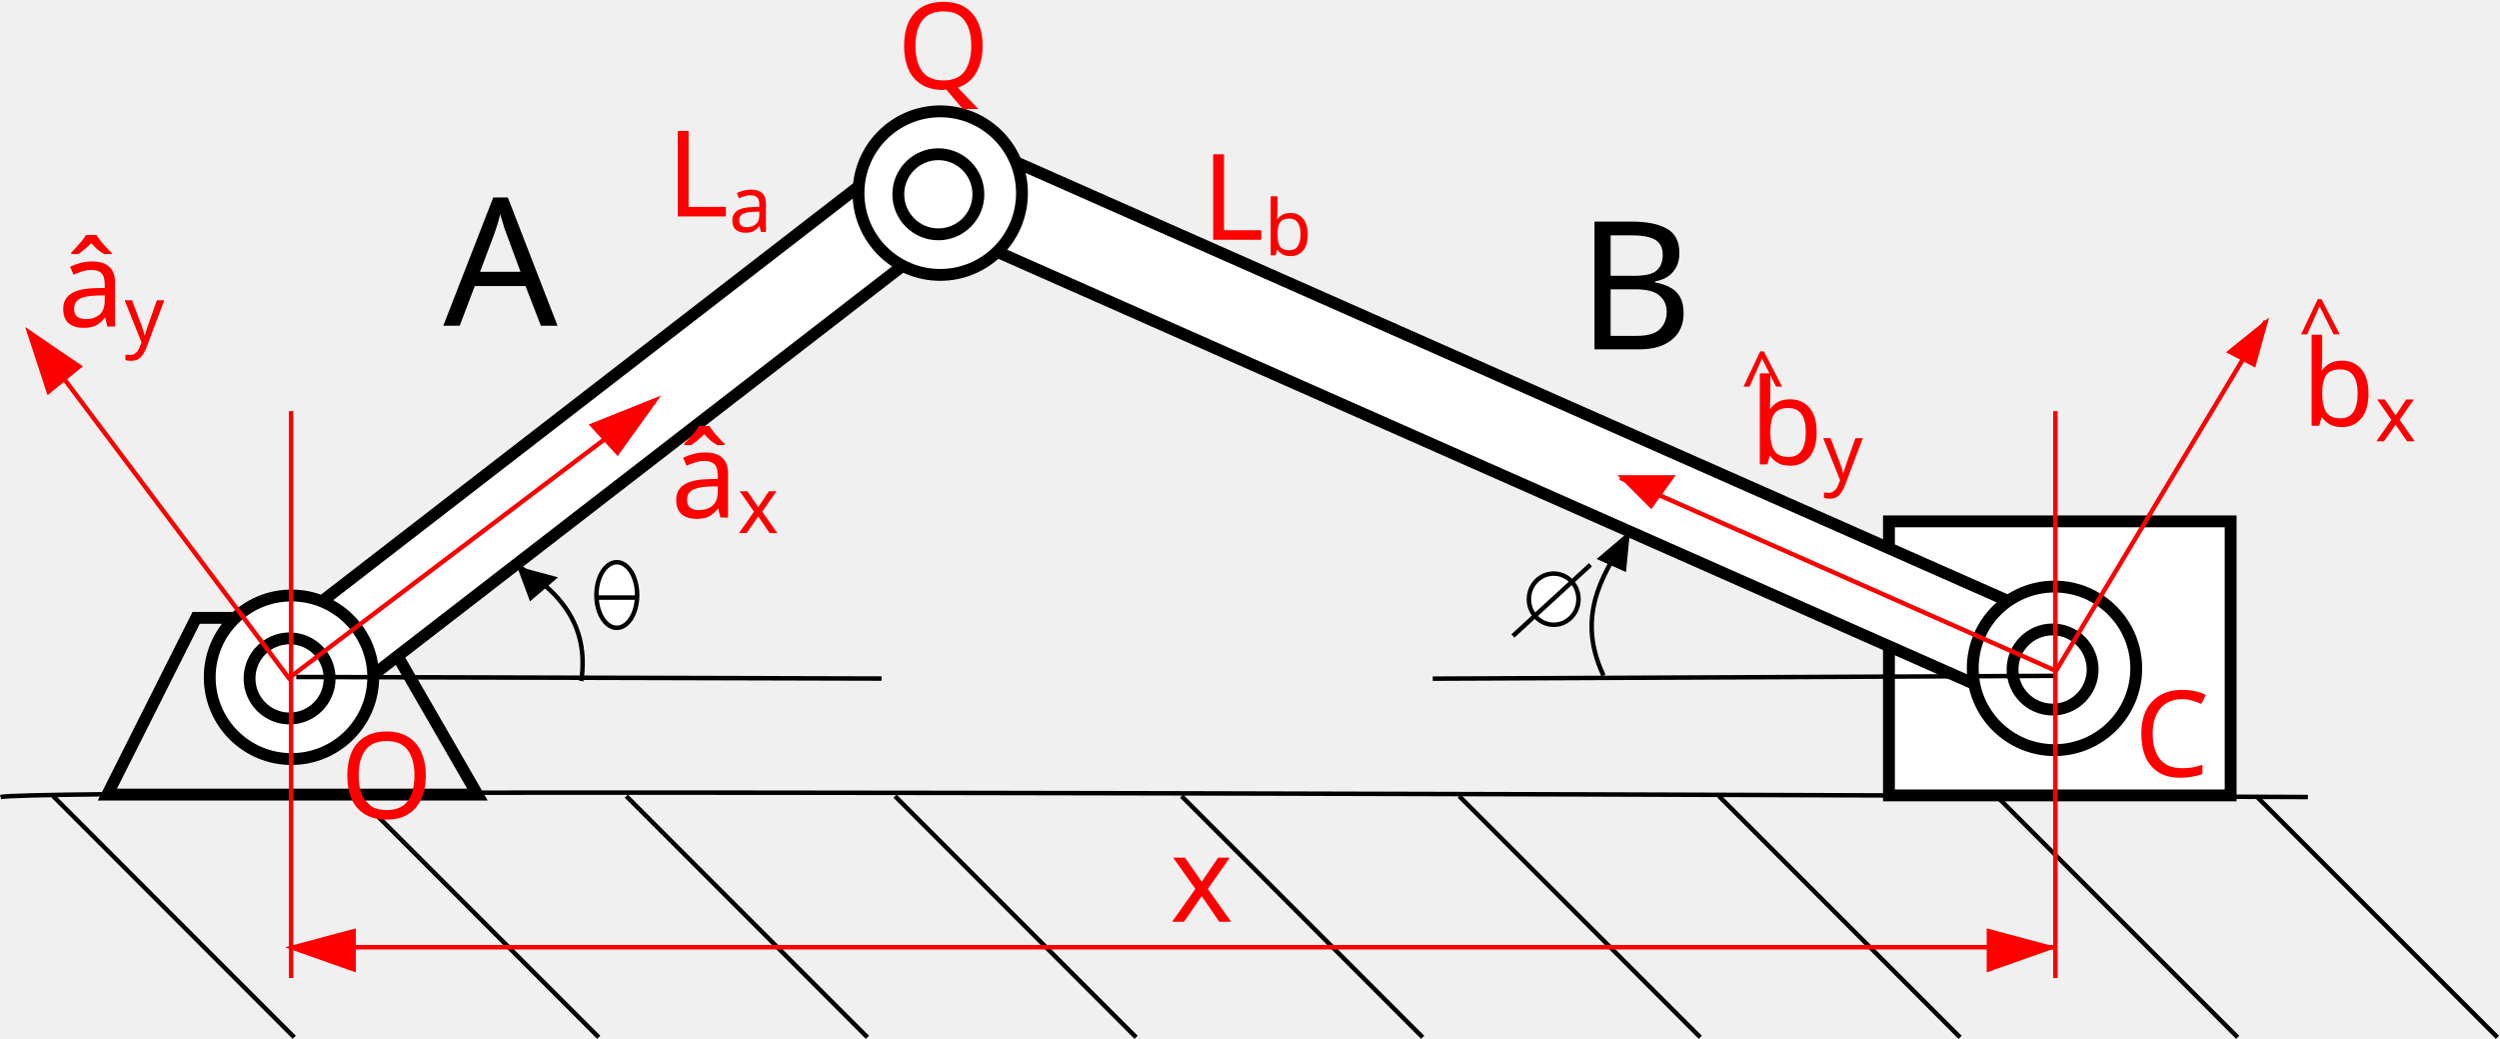
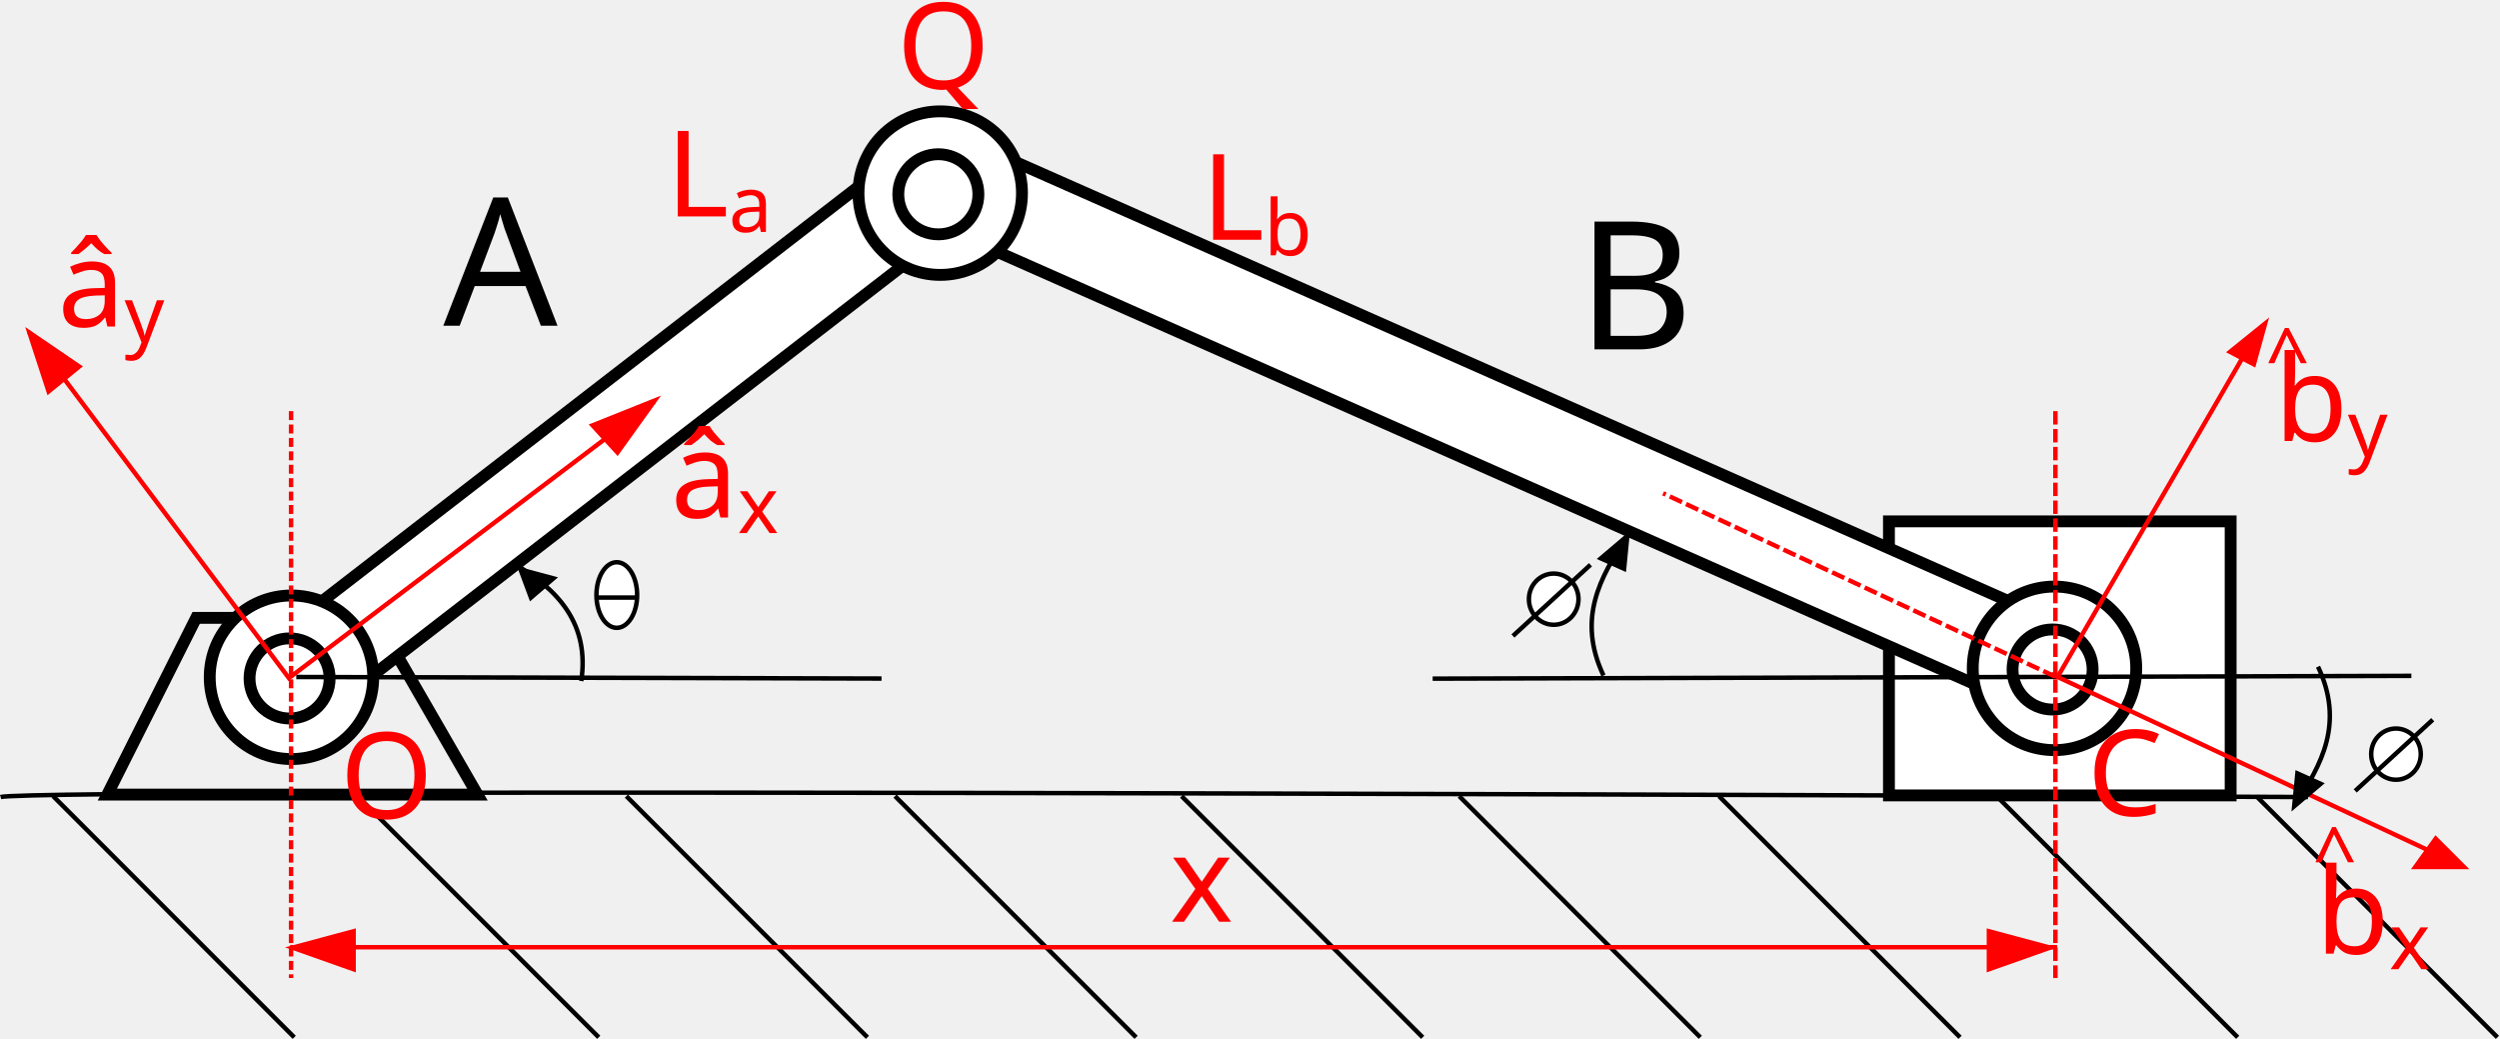
<svg xmlns="http://www.w3.org/2000/svg" width="147.654mm" height="61.359mm" viewBox="0 0 147.654 61.359" version="1.1" id="svg8">
  <defs id="defs2">
    <marker style="overflow:visible" id="marker1435" refX="0" refY="0" orient="auto">
      <path transform="matrix(-0.8,0,0,-0.8,-10,0)" style="fill:#ff0000;fill-opacity:1;fill-rule:evenodd;stroke:#ff0000;stroke-width:1pt;stroke-opacity:1" d="M 0,0 5,-5 -12.5,0 5,5 Z" id="path1433" />
    </marker>
    <marker style="overflow:visible" id="marker1413" refX="0" refY="0" orient="auto">
      <path transform="matrix(0.8,0,0,0.8,10,0)" style="fill:#000000;fill-opacity:1;fill-rule:evenodd;stroke:#000000;stroke-width:1pt;stroke-opacity:1" d="M 0,0 5,-5 -12.5,0 5,5 Z" id="path1411" />
    </marker>
    <marker style="overflow:visible" id="marker1227" refX="0" refY="0" orient="auto">
      <path transform="matrix(-0.8,0,0,-0.8,-10,0)" style="fill:#ff0000;fill-opacity:1;fill-rule:evenodd;stroke:#ff0000;stroke-width:1pt;stroke-opacity:1" d="M 0,0 5,-5 -12.5,0 5,5 Z" id="path1225" />
    </marker>
    <marker style="overflow:visible" id="marker1193" refX="0" refY="0" orient="auto">
      <path transform="matrix(0.8,0,0,0.8,10,0)" style="fill:#ff0000;fill-opacity:1;fill-rule:evenodd;stroke:#ff0000;stroke-width:1pt;stroke-opacity:1" d="M 0,0 5,-5 -12.5,0 5,5 Z" id="path1191" />
    </marker>
  </defs>
  <g id="layer1" transform="translate(-46.07389,-88.97179)">
    <path style="fill:none;stroke:#000000;stroke-width:0.7;stroke-linecap:butt;stroke-linejoin:miter;stroke-miterlimit:4;stroke-dasharray:none;stroke-opacity:1" d="m 57.664,125.464 h 10.594 l 6.026,10.437 H 52.416 Z" id="path857" />
    <rect style="fill:#ffffff;stroke:#000000;stroke-width:0.7;stroke-miterlimit:4;stroke-dasharray:none" id="rect10" width="5.289" height="54.141" x="138.311" y="-22.092" ry="2.645" transform="rotate(52.31008)" />
    <rect style="fill:#ffffff;stroke:#000000;stroke-width:0.7;stroke-miterlimit:4;stroke-dasharray:none" id="rect853" width="20.189" height="16.186" x="157.683" y="119.764" />
    <rect style="fill:#ffffff;stroke:#000000;stroke-width:0.7;stroke-miterlimit:4;stroke-dasharray:none" id="rect835" width="5.289" height="77.83" x="-52.524" y="130.215" ry="3.802" transform="rotate(-66.1503)" />
    <circle style="fill:#ffffff;stroke:#000000;stroke-width:0.7;stroke-miterlimit:4;stroke-dasharray:none" id="path841" cx="101.628" cy="100.378" r="4.83" />
    <circle style="fill:#ffffff;stroke:#000000;stroke-width:0.7;stroke-miterlimit:4;stroke-dasharray:none" id="path843" cx="101.516" cy="100.446" r="2.366" />
    <circle style="fill:#ffffff;stroke:#000000;stroke-width:0.7;stroke-miterlimit:4;stroke-dasharray:none" id="circle845" cx="63.296" cy="128.973" r="4.83" />
    <circle style="fill:#ffffff;stroke:#000000;stroke-width:0.7;stroke-miterlimit:4;stroke-dasharray:none" id="circle847" cx="63.184" cy="129.041" r="2.366" />
    <circle style="fill:#ffffff;stroke:#000000;stroke-width:0.7;stroke-miterlimit:4;stroke-dasharray:none" id="circle849" cx="167.464" cy="128.446" r="4.83" />
    <circle style="fill:#ffffff;stroke:#000000;stroke-width:0.7;stroke-miterlimit:4;stroke-dasharray:none" id="circle851" cx="167.352" cy="128.514" r="2.366" />
    <path style="fill:none;stroke:#000000;stroke-width:0.265px;stroke-linecap:butt;stroke-linejoin:miter;stroke-opacity:1" d="m 46.11,136.046 c 2.06,-0.587 136.328,0 136.328,0" id="path859" />
    <path style="fill:none;stroke:#000000;stroke-width:0.265px;stroke-linecap:butt;stroke-linejoin:miter;stroke-opacity:1" d="m 49.215,135.994 14.244,14.244" id="path861" />
    <path style="fill:none;stroke:#000000;stroke-width:0.265px;stroke-linecap:butt;stroke-linejoin:miter;stroke-opacity:1" d="m 67.207,135.994 14.244,14.244" id="path863" />
    <path style="fill:none;stroke:#000000;stroke-width:0.265px;stroke-linecap:butt;stroke-linejoin:miter;stroke-opacity:1" d="m 83.082,135.994 14.244,14.244" id="path865" />
    <path style="fill:none;stroke:#000000;stroke-width:0.265px;stroke-linecap:butt;stroke-linejoin:miter;stroke-opacity:1" d="m 98.957,135.994 14.244,14.244" id="path867" />
    <path style="fill:none;stroke:#000000;stroke-width:0.265px;stroke-linecap:butt;stroke-linejoin:miter;stroke-opacity:1" d="m 115.89,135.994 14.244,14.244" id="path869" />
    <path style="fill:none;stroke:#000000;stroke-width:0.265px;stroke-linecap:butt;stroke-linejoin:miter;stroke-opacity:1" d="m 132.294,135.994 14.244,14.244" id="path871" />
    <path style="fill:none;stroke:#000000;stroke-width:0.265px;stroke-linecap:butt;stroke-linejoin:miter;stroke-opacity:1" d="m 147.64,135.994 14.244,14.244" id="path873" />
    <path style="fill:none;stroke:#000000;stroke-width:0.265px;stroke-linecap:butt;stroke-linejoin:miter;stroke-opacity:1" d="m 164.045,135.994 14.244,14.244" id="path875" />
    <path style="fill:none;stroke:#000000;stroke-width:0.265px;stroke-linecap:butt;stroke-linejoin:miter;stroke-opacity:1" d="m 179.391,135.994 14.244,14.244" id="path877" />
    <path style="fill:none;stroke:#ff0000;stroke-width:0.265px;stroke-linecap:butt;stroke-linejoin:miter;stroke-opacity:1;marker-start:" d="M 84.73,112.694 63.143,129.02 47.78,108.575" id="path881" />
-     <path style="fill:none;stroke:#ff0000;stroke-width:0.265px;stroke-linecap:butt;stroke-linejoin:miter;stroke-opacity:1;marker-start:" d="m 141.801,117.194 25.75,11.4 12.402,-20.66" id="path883" />
    <path style="fill:none;stroke:#000000;stroke-width:0.265px;stroke-linecap:butt;stroke-linejoin:miter;stroke-opacity:1" d="m 63.58,128.956 34.581,0.092" id="path885" />
-     <path style="fill:none;stroke:#000000;stroke-width:0.265px;stroke-linecap:butt;stroke-linejoin:miter;stroke-opacity:1" d="m 167.469,128.889 -36.741,0.165" id="path887" />
-     <path style="fill:none;stroke:#000000;stroke-width:0.265;stroke-linecap:butt;stroke-linejoin:miter;stroke-opacity:1;marker-end:;stroke-miterlimit:4;stroke-dasharray:none" d="m 142.191,120.702 c -1.604,2.384 -2.94,4.847 -1.375,8.166" id="path1431" />
+     <path style="fill:none;stroke:#000000;stroke-width:0.265px;stroke-linecap:butt;stroke-linejoin:miter;stroke-opacity:1" d="m 188.55,128.889 -57.827,0.165" id="path887" />
    <text xml:space="preserve" style="font-style:normal;font-weight:normal;font-size:7.056px;line-height:1.25;font-family:sans-serif;fill:#ff0000;fill-opacity:1;stroke:none;stroke-width:0.265;" x="99.054" y="94.208" id="text1481">
      <tspan id="tspan1479" x="99.054" y="94.208" style="font-size:7.056px;stroke-width:0.265;fill:#ff0000;">Q</tspan>
    </text>
    <text xml:space="preserve" style="font-style:normal;font-weight:normal;font-size:7.056px;line-height:1.25;font-family:sans-serif;fill:#ff0000;fill-opacity:1;stroke:none;stroke-width:0.265;" x="66.157" y="137.301" id="text1485">
      <tspan id="tspan1483" x="66.157" y="137.301" style="font-size:7.056px;stroke-width:0.265;fill:#ff0000;">O</tspan>
    </text>
-     <text xml:space="preserve" style="font-style:normal;font-weight:normal;font-size:7.056px;line-height:1.25;font-family:sans-serif;fill:#ff0000;fill-opacity:1;stroke:none;stroke-width:0.265;" x="172.156" y="134.83" id="text1489">
-       <tspan id="tspan1487" x="172.156" y="134.83" style="font-size:7.056px;stroke-width:0.265;fill:#ff0000;">C</tspan>
+     <text xml:space="preserve" style="font-style:normal;font-weight:normal;font-size:7.056px;line-height:1.25;font-family:sans-serif;fill:#ff0000;fill-opacity:1;stroke:none;stroke-width:0.265" x="169.389" y="137.139" id="text1489">
+       <tspan id="tspan1487" x="169.389" y="137.139" style="font-size:7.056px;fill:#ff0000;stroke-width:0.265">C</tspan>
    </text>
    <text xml:space="preserve" style="font-style:normal;font-weight:normal;font-size:10.583px;line-height:1.25;font-family:sans-serif;fill:#000000;fill-opacity:1;stroke:none;stroke-width:0.265" x="72.264" y="108.213" id="text1493">
      <tspan id="tspan1491" x="72.264" y="108.213" style="stroke-width:0.265">A</tspan>
    </text>
    <text xml:space="preserve" style="font-style:normal;font-weight:normal;font-size:10.583px;line-height:1.25;font-family:sans-serif;fill:#000000;fill-opacity:1;stroke:none;stroke-width:0.265" x="139.255" y="109.607" id="text1497">
      <tspan id="tspan1495" x="139.255" y="109.607" style="stroke-width:0.265">B</tspan>
    </text>
    <text xml:space="preserve" style="font-size:7.056px;line-height:1.25;font-family:sans-serif;fill:#ff0000;stroke-width:0.265" x="49.48" y="108.258" id="text1505">
      <tspan id="tspan1503" x="49.48" y="108.258" style="fill:#ff0000;stroke-width:0.265">â<tspan style="font-size:65%;baseline-shift:sub;fill:#ff0000" id="tspan1531">y</tspan>
      </tspan>
    </text>
-     <text xml:space="preserve" style="font-size:7.056px;line-height:1.25;font-family:sans-serif;stroke-width:0.265;fill:#ff0000;" x="149.458" y="116.4" id="text1509">
-       <tspan id="tspan1507" x="149.458" y="116.4" style="stroke-width:0.265;fill:#ff0000;">b<tspan style="font-size:65%;baseline-shift:sub;fill:#ff0000;" id="tspan1535">y</tspan>
+     <text xml:space="preserve" style="font-size:7.056px;line-height:1.25;font-family:sans-serif;fill:#ff0000;stroke-width:0.265" x="180.463" y="115.018" id="text1509">
+       <tspan id="tspan1507" x="180.463" y="115.018" style="fill:#ff0000;stroke-width:0.265">b<tspan style="font-size:65%;baseline-shift:sub;fill:#ff0000" id="tspan1535">y</tspan>
      </tspan>
    </text>
-     <text xml:space="preserve" style="font-size:7.056px;line-height:1.25;font-family:sans-serif;stroke-width:0.265;fill:#ff0000;" x="182.062" y="114.116" id="text1513">
-       <tspan id="tspan1511" x="182.062" y="114.116" style="stroke-width:0.265;fill:#ff0000;">b<tspan style="font-size:65%;baseline-shift:sub;fill:#ff0000;" id="tspan1537">x</tspan>
+     <text xml:space="preserve" style="font-size:7.056px;line-height:1.25;font-family:sans-serif;fill:#ff0000;stroke-width:0.265" x="182.906" y="145.297" id="text1513">
+       <tspan id="tspan1511" x="182.906" y="145.297" style="fill:#ff0000;stroke-width:0.265">b<tspan style="font-size:65%;baseline-shift:sub;fill:#ff0000" id="tspan1537">x</tspan>
      </tspan>
    </text>
    <text xml:space="preserve" style="font-size:7.056px;line-height:1.25;font-family:sans-serif;stroke-width:0.265;fill:#ff0000;" x="85.699" y="119.541" id="text1519">
      <tspan id="tspan1517" x="85.699" y="119.541" style="stroke-width:0.265;fill:#ff0000;">â<tspan style="font-size:65%;baseline-shift:sub;fill:#ff0000;" id="tspan1533">x</tspan>
      </tspan>
    </text>
    <text xml:space="preserve" style="font-size:7.056px;line-height:1.25;font-family:sans-serif;stroke-width:0.265;fill:#ff0000;" x="85.429" y="101.755" id="text1523">
      <tspan id="tspan1521" x="85.429" y="101.755" style="stroke-width:0.265;fill:#ff0000;">L<tspan style="font-size:65%;baseline-shift:sub;fill:#ff0000;" id="tspan1551">a</tspan>
      </tspan>
    </text>
    <text xml:space="preserve" style="font-size:7.056px;line-height:1.25;font-family:sans-serif;stroke-width:0.265;fill:#ff0000;" x="117.066" y="103.132" id="text1527">
      <tspan id="tspan1525" x="117.066" y="103.132" style="stroke-width:0.265;fill:#ff0000;">L<tspan style="font-size:65%;baseline-shift:sub;fill:#ff0000;" id="tspan1549">b</tspan>
      </tspan>
    </text>
-     <text xml:space="preserve" style="font-size:4.586px;line-height:1.25;font-family:sans-serif;stroke-width:0.265;fill:#ff0000;" x="148.917" y="113.022" id="text1541">
-       <tspan id="tspan1539" x="148.917" y="113.022" style="font-size:4.586px;stroke-width:0.265;fill:#ff0000;">^</tspan>
+     <text xml:space="preserve" style="font-size:4.586px;line-height:1.25;font-family:sans-serif;fill:#ff0000;stroke-width:0.265" x="179.921" y="111.64" id="text1541">
+       <tspan id="tspan1539" x="179.921" y="111.64" style="font-size:4.586px;fill:#ff0000;stroke-width:0.265">^</tspan>
    </text>
-     <text xml:space="preserve" style="font-size:4.586px;line-height:1.25;font-family:sans-serif;stroke-width:0.265;fill:#ff0000;" x="181.865" y="109.937" id="text1545">
-       <tspan id="tspan1543" x="181.865" y="109.937" style="font-size:4.586px;stroke-width:0.265;fill:#ff0000;">^</tspan>
+     <text xml:space="preserve" style="font-size:4.586px;line-height:1.25;font-family:sans-serif;fill:#ff0000;stroke-width:0.265" x="182.709" y="141.118" id="text1545">
+       <tspan id="tspan1543" x="182.709" y="141.118" style="font-size:4.586px;fill:#ff0000;stroke-width:0.265">^</tspan>
    </text>
    <path style="fill:none;stroke:#000000;stroke-width:0.265px;stroke-linecap:butt;stroke-linejoin:miter;stroke-opacity:1" d="m 80.418,129.196 c 0.494,-3.333 -1.311,-5.389 -4.009,-6.949" id="path968" />
    <ellipse style="fill:#ffffff;stroke:#000000;stroke-width:0.265;stroke-miterlimit:4;stroke-dasharray:none" id="path970" cx="82.517" cy="124.115" rx="1.203" ry="1.938" />
    <path style="fill:none;stroke:#000000;stroke-width:0.265px;stroke-linecap:butt;stroke-linejoin:miter;stroke-opacity:1" d="m 81.226,124.265 h 2.504" id="path972" />
    <path style="fill:#000000;stroke:#000000;stroke-width:0.265px;stroke-linecap:butt;stroke-linejoin:miter;stroke-opacity:1" d="m 76.832,122.612 0.614,1.654 1.323,-1.134 z" id="path974" />
    <ellipse style="fill:#ffffff;stroke:#000000;stroke-width:0.265;stroke-miterlimit:4;stroke-dasharray:none" id="path976" cx="137.875" cy="124.36" rx="1.465" ry="1.512" />
    <path style="fill:none;stroke:#000000;stroke-width:0.265px;stroke-linecap:butt;stroke-linejoin:miter;stroke-opacity:1" d="m 135.465,126.533 4.583,-4.205" id="path978" />
-     <path style="fill:#000000;stroke:#000000;stroke-width:0.265px;stroke-linecap:butt;stroke-linejoin:miter;stroke-opacity:1" d="m 142.222,120.627 -1.559,1.323 1.37,0.614 z" id="path980" />
+     <ellipse style="fill:#ffffff;stroke:#000000;stroke-width:0.265;stroke-miterlimit:4;stroke-dasharray:none" id="path976-3" cx="187.641" cy="133.512" rx="1.465" ry="1.512" />
+     <path style="fill:none;stroke:#000000;stroke-width:0.265px;stroke-linecap:butt;stroke-linejoin:miter;stroke-opacity:1" d="m 185.231,135.685 4.583,-4.205" id="path978-6" />
+     <g id="g958">
+       <path style="fill:none;stroke:#000000;stroke-width:0.265;stroke-linecap:butt;stroke-linejoin:miter;stroke-miterlimit:4;stroke-dasharray:none;stroke-opacity:1" d="m 142.191,120.702 c -1.604,2.384 -2.94,4.847 -1.375,8.166" id="path1431" />
+       <path style="fill:#000000;stroke:#000000;stroke-width:0.265px;stroke-linecap:butt;stroke-linejoin:miter;stroke-opacity:1" d="m 142.222,120.627 -1.559,1.323 1.37,0.614 z" id="path980" />
+     </g>
    <path style="fill:#ff0000;stroke:#ff0000;stroke-width:0.265px;stroke-linecap:butt;stroke-linejoin:miter;stroke-opacity:1" d="m 179.909,108.082 -2.071,1.67 1.403,0.735 z" id="path1084" />
-     <path style="fill:#ff0000;stroke:#ff0000;stroke-width:0.265px;stroke-linecap:butt;stroke-linejoin:miter;stroke-opacity:1" d="m 141.957,117.169 h 2.873 l -1.203,1.67 z" id="path1110" />
+     <path style="fill:#ff0000;stroke:#ff0000;stroke-width:0.265px;stroke-linecap:butt;stroke-linejoin:miter;stroke-opacity:1" d="m 191.658,140.176 h -2.873 l 1.203,-1.67 z" id="path1110" />
    <path style="fill:#ff0000;stroke:#ff0000;stroke-width:0.265px;stroke-linecap:butt;stroke-linejoin:miter;stroke-opacity:1" d="m 84.761,112.625 -3.675,1.47 1.47,1.604 z" id="path1136" />
    <path style="fill:#ff0000;stroke:#ff0000;stroke-width:0.265px;stroke-linecap:butt;stroke-linejoin:miter;stroke-opacity:1" d="m 47.811,108.616 1.136,3.474 1.804,-1.47 z" id="path1138" />
-     <path style="fill:#ff0000;stroke:#ff0000;stroke-width:0.264;stroke-linecap:butt;stroke-linejoin:miter;stroke-opacity:1;stroke-miterlimit:4;stroke-dasharray:none" d="m 63.272,113.254 v 33.482" id="path956" />
-     <path style="fill:#ff0000;stroke:#ff0000;stroke-width:0.264;stroke-linecap:butt;stroke-linejoin:miter;stroke-miterlimit:4;stroke-dasharray:none;stroke-opacity:1" d="m 167.518,113.254 v 33.482" id="path1078" />
+     <path style="fill:#ff0000;stroke:#ff0000;stroke-width:0.264;stroke-linecap:butt;stroke-linejoin:miter;stroke-opacity:1;stroke-miterlimit:4;stroke-dasharray:0.528,0.264;stroke-dashoffset:0" d="m 63.272,113.254 v 33.482" id="path956" />
+     <path style="fill:#ff0000;stroke:#ff0000;stroke-width:0.264;stroke-linecap:butt;stroke-linejoin:miter;stroke-miterlimit:4;stroke-dasharray:0.792,0.264;stroke-opacity:1;stroke-dashoffset:0" d="m 167.518,113.254 v 33.482" id="path1078" />
    <path style="fill:none;stroke:#ff0000;stroke-width:0.265px;stroke-linecap:butt;stroke-linejoin:miter;stroke-opacity:1;marker-end:" d="M 63.215,144.916 H 167.623" id="path1121" />
    <path style="fill:#ff0000;stroke:#ff0000;stroke-width:0.265px;stroke-linecap:butt;stroke-linejoin:miter;stroke-opacity:1" d="m 63.361,144.941 3.605,-0.966 v 2.241 z" id="path1193" />
    <path style="fill:#ff0000;stroke:#ff0000;stroke-width:0.265px;stroke-linecap:butt;stroke-linejoin:miter;stroke-opacity:1" d="m 167.195,144.941 -3.605,-0.966 v 2.241 z" id="path1377" />
    <text xml:space="preserve" style="font-size:7.056px;line-height:1.25;font-family:sans-serif;fill:#ff0000;stroke-width:0.265" x="115.202" y="143.411" id="text1383">
      <tspan id="tspan1381" x="115.202" y="143.411" style="fill:#ff0000;stroke-width:0.265">x</tspan>
    </text>
+     <path style="fill:#ff0000;stroke:#ff0000;stroke-width:0.265px;stroke-linecap:butt;stroke-linejoin:miter;stroke-opacity:1" d="m 167.708,128.851 10.997,-18.973" id="path1049" />
+     <path style="fill:none;stroke:#ff0000;stroke-width:0.265;stroke-linecap:butt;stroke-linejoin:miter;stroke-opacity:1;stroke-miterlimit:4;stroke-dasharray:0.794,0.265;stroke-dashoffset:0" d="M 167.52,128.939 144.341,118.109" id="path1498" />
+     <path style="fill:none;stroke:#ff0000;stroke-width:0.265px;stroke-linecap:butt;stroke-linejoin:miter;stroke-opacity:1" d="M 190.451,139.611 167.273,128.78" id="path1617" />
+     <g id="g964" transform="rotate(180,161.9253,128.6078)">
+       <path style="fill:none;stroke:#000000;stroke-width:0.265;stroke-linecap:butt;stroke-linejoin:miter;stroke-miterlimit:4;stroke-dasharray:none;stroke-opacity:1" d="m 142.191,120.702 c -1.604,2.384 -2.94,4.847 -1.375,8.166" id="path960" />
+       <path style="fill:#000000;stroke:#000000;stroke-width:0.265px;stroke-linecap:butt;stroke-linejoin:miter;stroke-opacity:1" d="m 142.222,120.627 -1.559,1.323 1.37,0.614 z" id="path962" />
+     </g>
  </g>
</svg>
